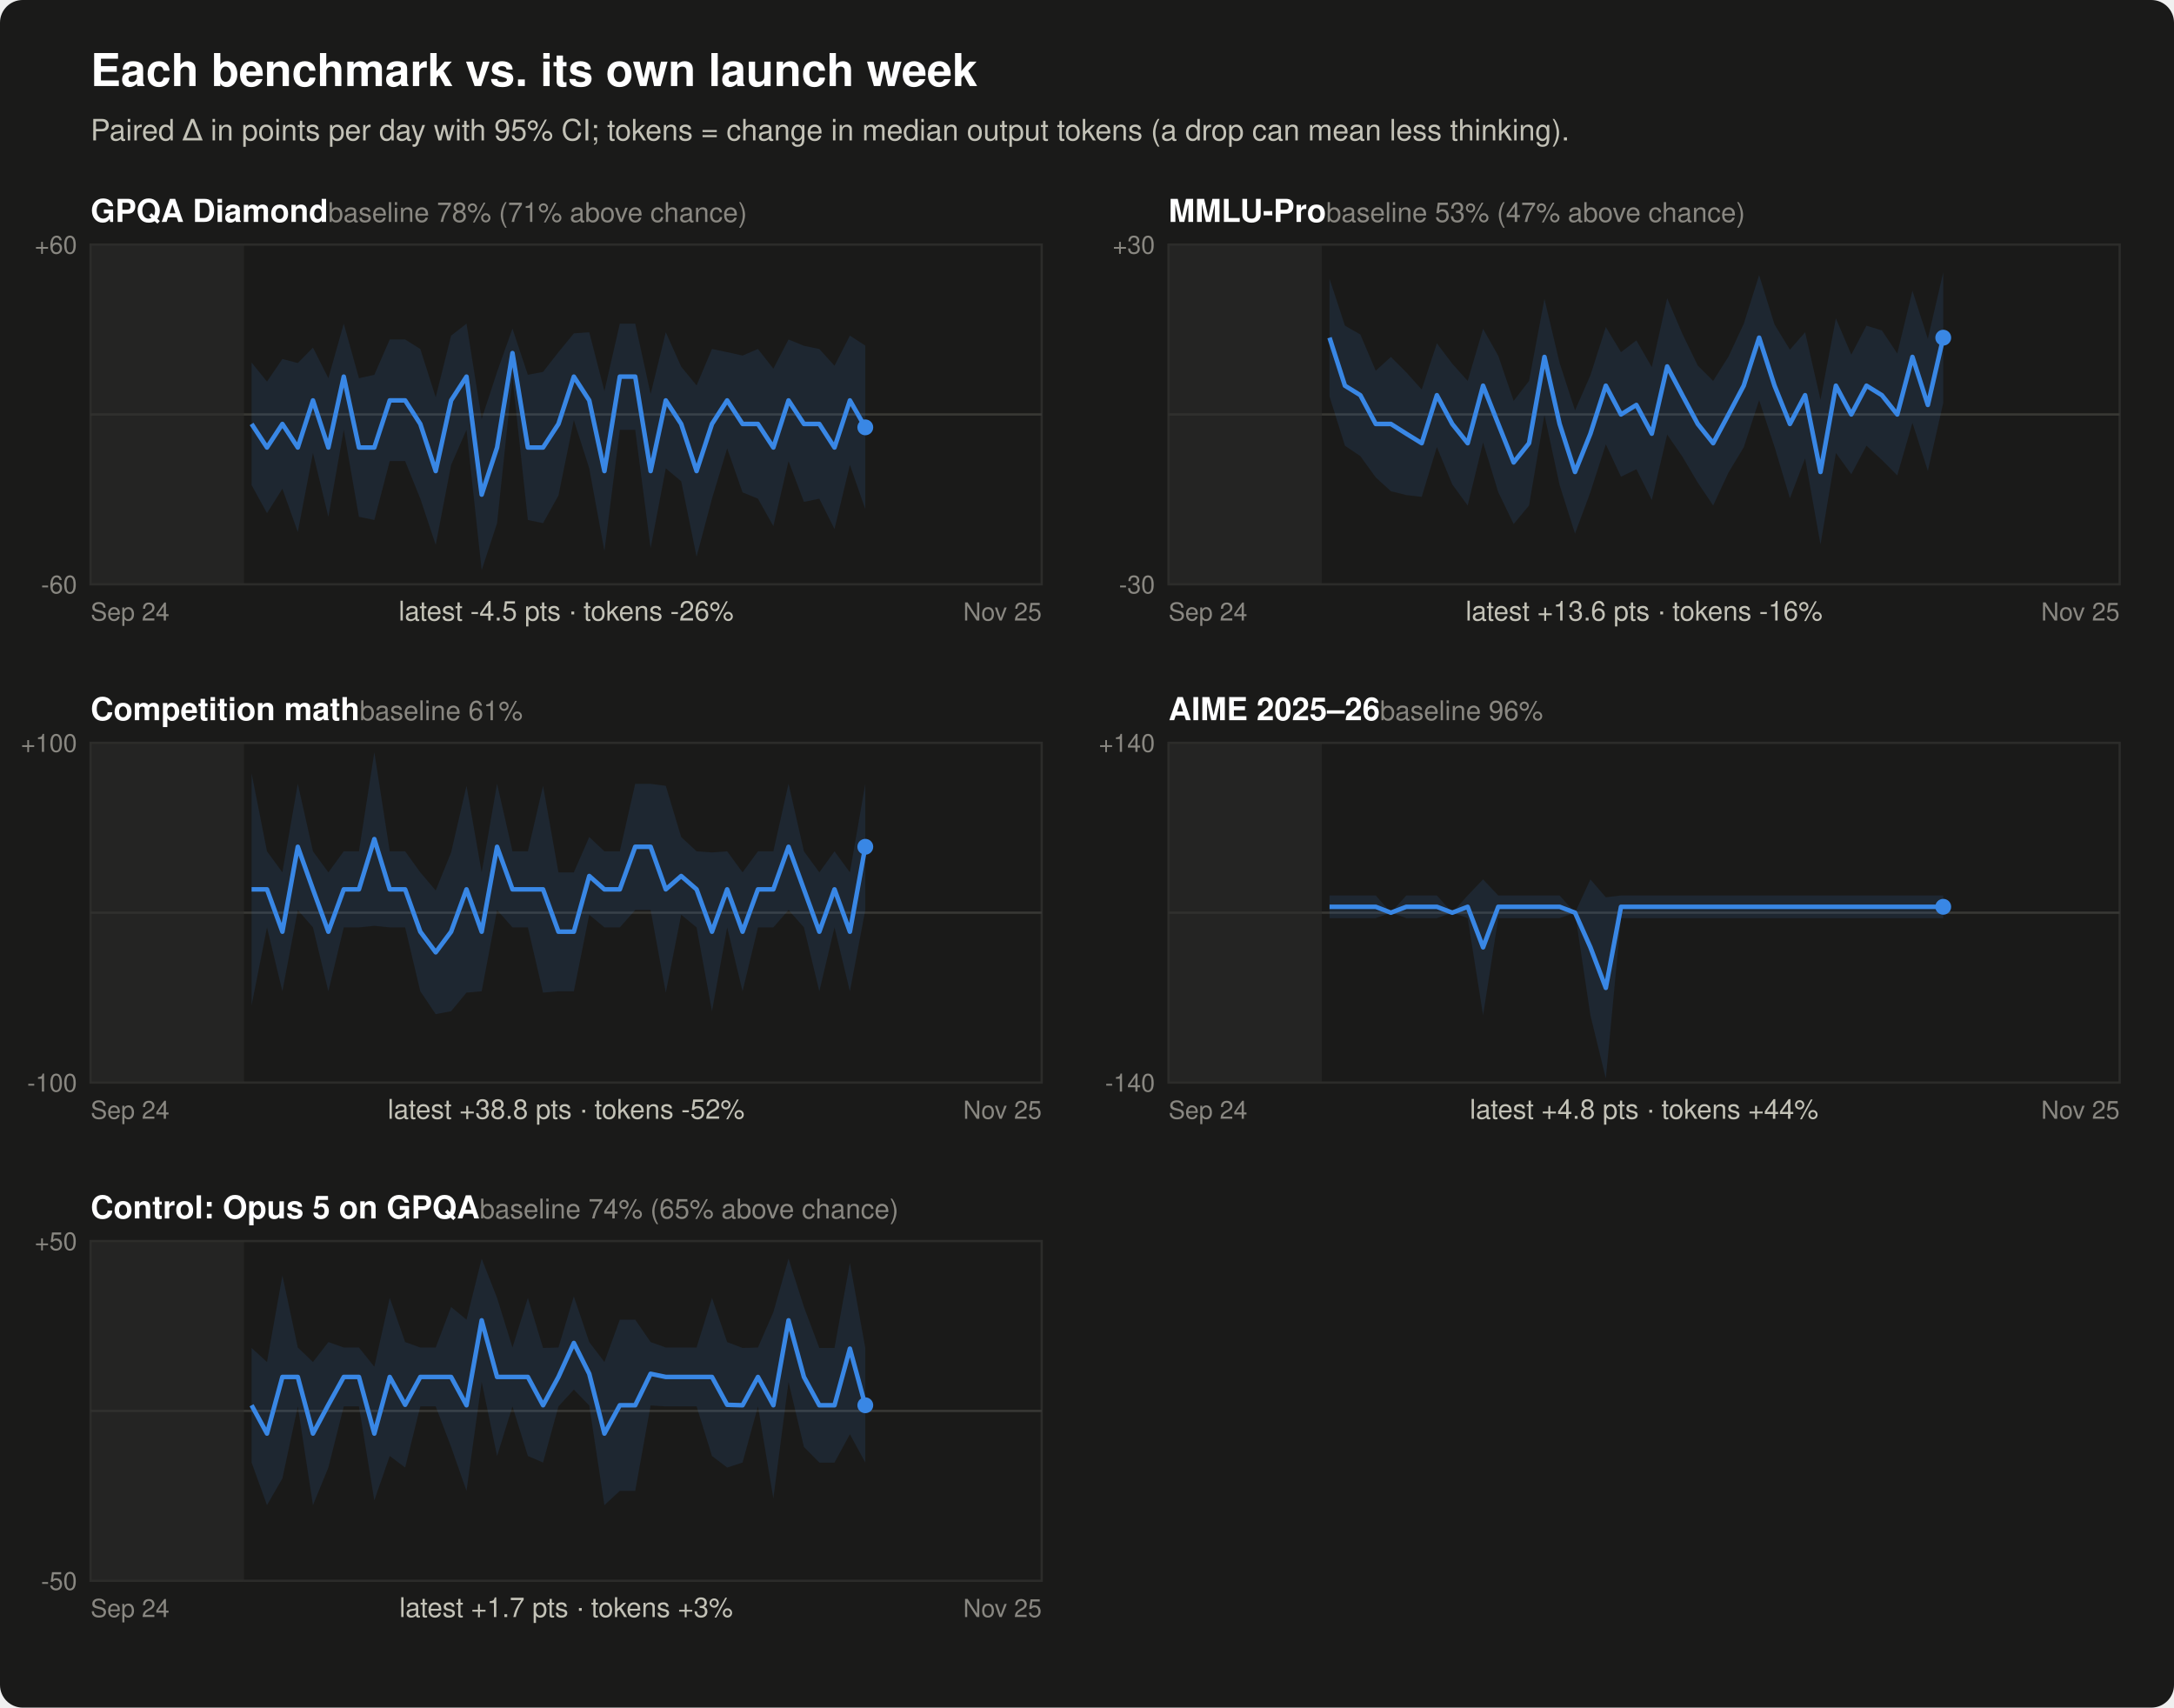
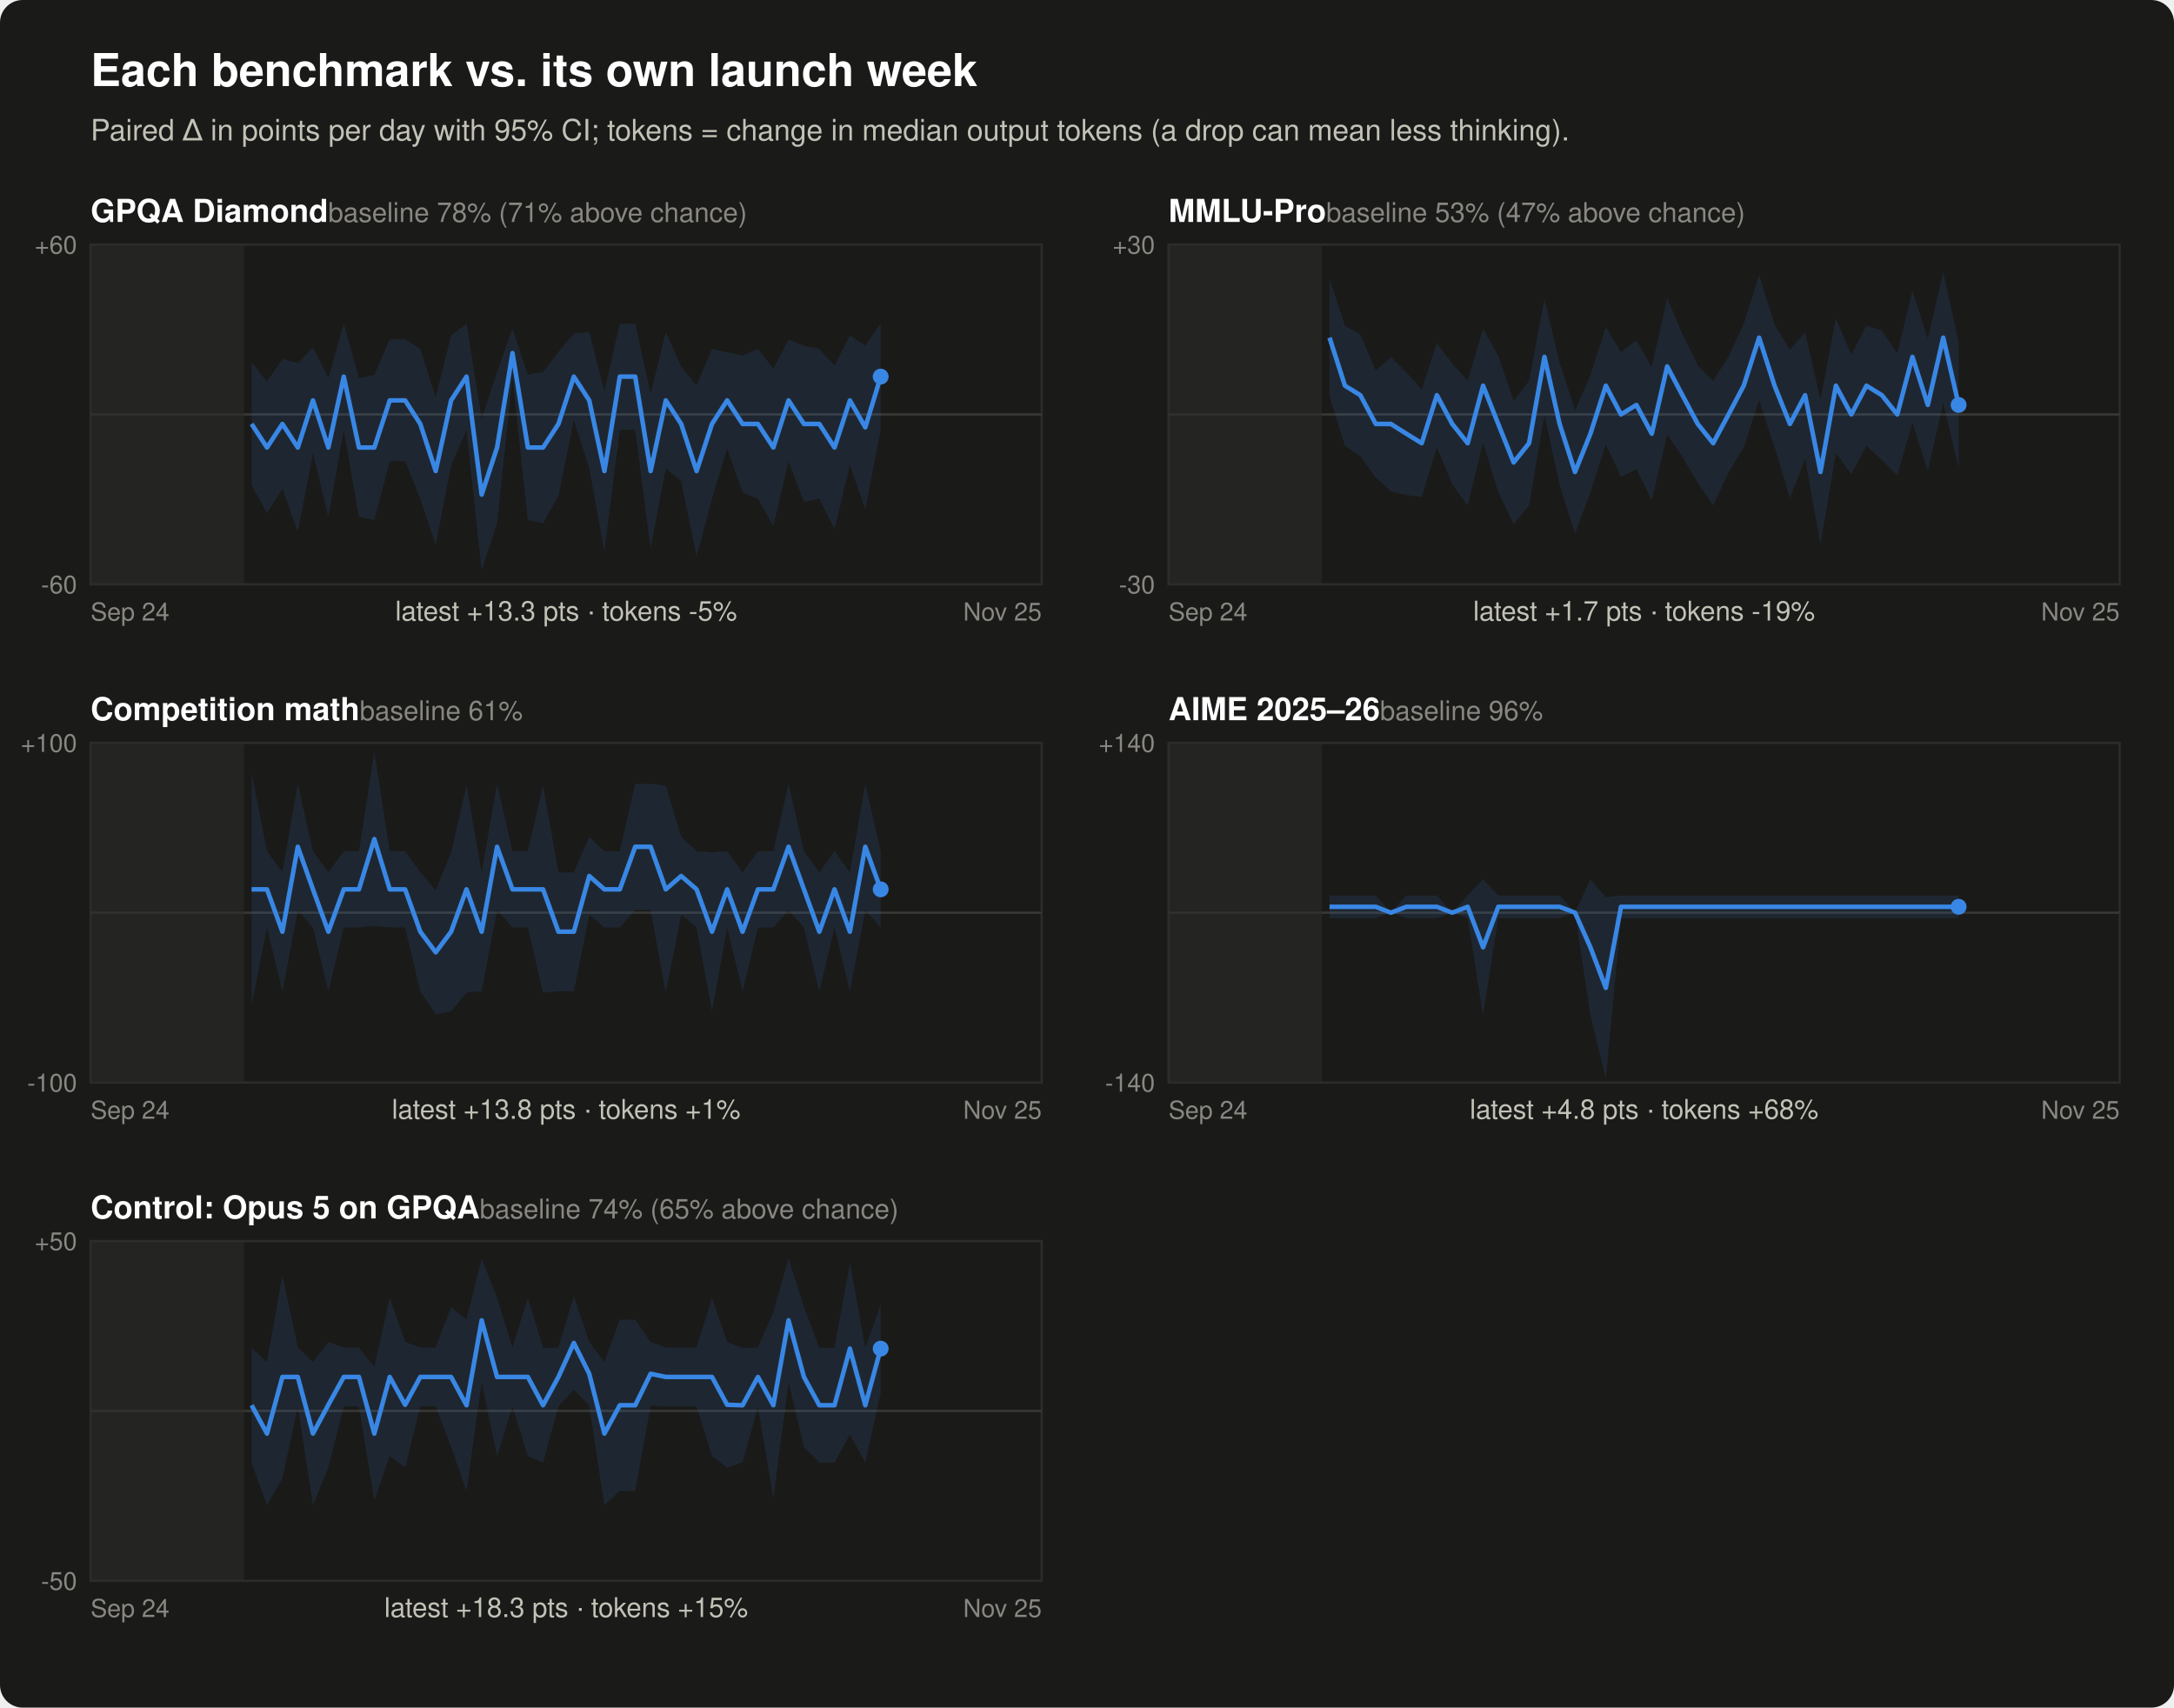
<svg xmlns="http://www.w3.org/2000/svg" width="960" height="754" viewBox="0 0 960 754" font-family="-apple-system, Segoe UI, Helvetica, Arial, sans-serif" role="img" aria-labelledby="ft fd">
  <rect width="960" height="754" rx="10" fill="#1a1a19" />
  <text x="40" y="38" fill="#ffffff" font-size="20" font-weight="600">Each benchmark vs. its own launch week</text>
  <text x="40" y="62" fill="#c3c2b7" font-size="13">Paired Δ in points per day with 95% CI; tokens = change in median output tokens (a drop can mean less thinking).</text>
  <text x="40" y="98" fill="#ffffff" font-size="14" font-weight="600">GPQA Diamond<tspan fill="#898781" font-weight="400" font-size="12">  baseline 78% (71% above chance)</tspan>
  </text>
  <rect x="40" y="108" width="420" height="150" fill="none" stroke="#2c2c2a" />
  <line x1="40" y1="183.0" x2="460" y2="183.0" stroke="#383835" />
  <text x="34" y="262.0" text-anchor="end" fill="#898781" font-size="11">-60</text>
  <text x="34" y="112.0" text-anchor="end" fill="#898781" font-size="11">+60</text>
  <rect x="40.0" y="108" width="67.7" height="150" fill="#2c2c2a" opacity="0.6" />
  <text x="40" y="274" fill="#898781" font-size="11">Sep 24</text>
  <text x="460" y="274" text-anchor="end" fill="#898781" font-size="11">Nov 25</text>
-   <path d="M111.1,160.1 L117.9,168.5 L124.7,158.5 L131.5,160.3 L138.2,153.5 L145.0,167.0 L151.8,142.9 L158.5,167.0 L165.3,165.5 L172.1,149.9 L178.9,149.9 L185.6,154.1 L192.4,175.4 L199.2,148.2 L206.0,142.9 L212.7,185.0 L219.5,164.2 L226.3,145.1 L233.1,165.5 L239.8,164.2 L246.6,155.5 L253.4,147.2 L260.2,146.7 L266.9,172.7 L273.7,142.9 L280.5,142.9 L287.3,174.0 L294.0,146.7 L300.8,161.9 L307.6,170.2 L314.4,154.1 L321.1,155.5 L327.9,157.0 L334.7,154.1 L341.5,162.8 L348.2,149.9 L355.0,152.7 L361.8,154.1 L368.5,161.5 L375.3,148.2 L382.1,152.6 L382.1,224.8 L375.3,205.3 L368.5,233.6 L361.8,220.2 L355.0,221.6 L348.2,203.6 L341.5,232.3 L334.7,220.2 L327.9,217.4 L321.1,198.0 L314.4,220.2 L307.6,245.8 L300.8,212.5 L294.0,206.8 L287.3,242.0 L280.5,189.8 L273.7,189.8 L266.9,243.3 L260.2,206.8 L253.4,185.5 L246.6,218.8 L239.8,231.0 L233.1,229.6 L226.3,166.7 L219.5,231.0 L212.7,251.8 L206.0,189.8 L199.2,205.3 L192.4,240.6 L185.6,220.2 L178.9,203.6 L172.1,203.6 L165.3,229.6 L158.5,228.2 L151.8,189.8 L145.0,228.2 L138.2,200.0 L131.5,234.9 L124.7,215.8 L117.9,226.6 L111.1,214.2 Z" fill="#3987e5" opacity="0.12" />
-   <path d="M111.1,187.2 L117.9,197.6 L124.7,187.2 L131.5,197.6 L138.2,176.8 L145.0,197.6 L151.8,166.3 L158.5,197.6 L165.3,197.6 L172.1,176.8 L178.9,176.8 L185.6,187.2 L192.4,208.0 L199.2,176.8 L206.0,166.3 L212.7,218.4 L219.5,197.6 L226.3,155.9 L233.1,197.6 L239.8,197.6 L246.6,187.2 L253.4,166.3 L260.2,176.8 L266.9,208.0 L273.7,166.3 L280.5,166.3 L287.3,208.0 L294.0,176.8 L300.8,187.2 L307.6,208.0 L314.4,187.2 L321.1,176.8 L327.9,187.2 L334.7,187.2 L341.5,197.6 L348.2,176.8 L355.0,187.2 L361.8,187.2 L368.5,197.6 L375.3,176.8 L382.1,188.7" fill="none" stroke="#3987e5" stroke-width="2" stroke-linejoin="round" />
-   <circle cx="382.1" cy="188.7" r="3.5" fill="#3987e5" />
-   <text x="250.0" y="274" text-anchor="middle" fill="#c3c2b7" font-size="12">latest -4.5 pts · tokens -26%</text>
+   <path d="M111.1,160.1 L117.9,168.5 L124.7,158.5 L131.5,160.3 L138.2,153.5 L145.0,167.0 L151.8,142.9 L158.5,167.0 L165.3,165.5 L172.1,149.9 L178.9,149.9 L185.6,154.1 L192.4,175.4 L199.2,148.2 L206.0,142.9 L212.7,185.0 L219.5,164.2 L226.3,145.1 L233.1,165.5 L239.8,164.2 L246.6,155.5 L253.4,147.2 L260.2,146.7 L266.9,172.7 L273.7,142.9 L280.5,142.9 L287.3,174.0 L294.0,146.7 L300.8,161.9 L307.6,170.2 L314.4,154.1 L321.1,155.5 L327.9,157.0 L334.7,154.1 L341.5,162.8 L348.2,149.9 L355.0,152.7 L361.8,154.1 L368.5,161.5 L375.3,148.2 L382.1,152.6 L388.9,142.9 L388.9,189.8 L382.1,224.8 L375.3,205.3 L368.5,233.6 L361.8,220.2 L355.0,221.6 L348.2,203.6 L341.5,232.3 L334.7,220.2 L327.9,217.4 L321.1,198.0 L314.4,220.2 L307.6,245.8 L300.8,212.5 L294.0,206.8 L287.3,242.0 L280.5,189.8 L273.7,189.8 L266.9,243.3 L260.2,206.8 L253.4,185.5 L246.6,218.8 L239.8,231.0 L233.1,229.6 L226.3,166.7 L219.5,231.0 L212.7,251.8 L206.0,189.8 L199.2,205.3 L192.4,240.6 L185.6,220.2 L178.9,203.6 L172.1,203.6 L165.3,229.6 L158.5,228.2 L151.8,189.8 L145.0,228.2 L138.2,200.0 L131.5,234.9 L124.7,215.8 L117.9,226.6 L111.1,214.2 Z" fill="#3987e5" opacity="0.12" />
+   <path d="M111.1,187.2 L117.9,197.6 L124.7,187.2 L131.5,197.6 L138.2,176.8 L145.0,197.6 L151.8,166.3 L158.5,197.6 L165.3,197.6 L172.1,176.8 L178.9,176.8 L185.6,187.2 L192.4,208.0 L199.2,176.8 L206.0,166.3 L212.7,218.4 L219.5,197.6 L226.3,155.9 L233.1,197.6 L239.8,197.6 L246.6,187.2 L253.4,166.3 L260.2,176.8 L266.9,208.0 L273.7,166.3 L280.5,166.3 L287.3,208.0 L294.0,176.8 L300.8,187.2 L307.6,208.0 L314.4,187.2 L321.1,176.8 L327.9,187.2 L334.7,187.2 L341.5,197.6 L348.2,176.8 L355.0,187.2 L361.8,187.2 L368.5,197.6 L375.3,176.8 L382.1,188.7 L388.9,166.3" fill="none" stroke="#3987e5" stroke-width="2" stroke-linejoin="round" />
+   <circle cx="388.9" cy="166.3" r="3.5" fill="#3987e5" />
+   <text x="250.0" y="274" text-anchor="middle" fill="#c3c2b7" font-size="12">latest +13.3 pts · tokens -5%</text>
  <text x="516" y="98" fill="#ffffff" font-size="14" font-weight="600">MMLU-Pro<tspan fill="#898781" font-weight="400" font-size="12">  baseline 53% (47% above chance)</tspan>
  </text>
  <rect x="516" y="108" width="420" height="150" fill="none" stroke="#2c2c2a" />
  <line x1="516" y1="183.0" x2="936" y2="183.0" stroke="#383835" />
  <text x="510" y="262.0" text-anchor="end" fill="#898781" font-size="11">-30</text>
  <text x="510" y="112.0" text-anchor="end" fill="#898781" font-size="11">+30</text>
  <rect x="516.0" y="108" width="67.7" height="150" fill="#2c2c2a" opacity="0.6" />
  <text x="516" y="274" fill="#898781" font-size="11">Sep 24</text>
  <text x="936" y="274" text-anchor="end" fill="#898781" font-size="11">Nov 25</text>
-   <path d="M587.1,123.1 L593.9,143.8 L600.7,147.7 L607.5,163.7 L614.2,157.6 L621.0,164.4 L627.8,172.0 L634.5,151.6 L641.3,160.6 L648.1,168.2 L654.9,145.2 L661.6,157.1 L668.4,177.0 L675.2,168.2 L682.0,132.0 L688.7,160.3 L695.5,181.2 L702.3,165.7 L709.1,144.4 L715.8,155.5 L722.6,150.3 L729.4,162.1 L736.2,131.7 L742.9,147.4 L749.7,161.4 L756.5,168.2 L763.3,157.4 L770.0,143.0 L776.8,121.5 L783.6,143.3 L790.4,154.4 L797.1,146.7 L803.9,176.5 L810.7,140.6 L817.5,156.6 L824.2,143.8 L831.0,145.9 L837.8,156.1 L844.5,128.4 L851.3,149.6 L858.1,120.3 L858.1,177.9 L851.3,207.9 L844.5,186.7 L837.8,209.9 L831.0,203.1 L824.2,196.8 L817.5,209.4 L810.7,200.0 L803.9,240.4 L797.1,202.4 L790.4,220.0 L783.6,197.3 L776.8,176.7 L770.0,197.5 L763.3,208.6 L756.5,223.2 L749.7,213.1 L742.9,201.6 L736.2,191.9 L729.4,220.8 L722.6,207.2 L715.8,210.5 L709.1,196.2 L702.3,217.3 L695.5,235.6 L688.7,214.2 L682.0,183.2 L675.2,223.2 L668.4,231.4 L661.6,217.3 L654.9,195.4 L648.1,223.2 L641.3,213.9 L634.5,197.4 L627.8,219.4 L621.0,218.6 L614.2,216.9 L607.5,210.8 L600.7,201.4 L593.9,196.8 L587.1,175.1 Z" fill="#3987e5" opacity="0.12" />
-   <path d="M587.1,149.1 L593.9,170.3 L600.7,174.5 L607.5,187.2 L614.2,187.2 L621.0,191.5 L627.8,195.7 L634.5,174.5 L641.3,187.2 L648.1,195.7 L654.9,170.3 L661.6,187.2 L668.4,204.2 L675.2,195.7 L682.0,157.6 L688.7,187.2 L695.5,208.4 L702.3,191.5 L709.1,170.3 L715.8,183.0 L722.6,178.8 L729.4,191.5 L736.2,161.8 L742.9,174.5 L749.7,187.2 L756.5,195.7 L763.3,183.0 L770.0,170.3 L776.8,149.1 L783.6,170.3 L790.4,187.2 L797.1,174.5 L803.9,208.4 L810.7,170.3 L817.5,183.0 L824.2,170.3 L831.0,174.5 L837.8,183.0 L844.5,157.6 L851.3,178.8 L858.1,149.1" fill="none" stroke="#3987e5" stroke-width="2" stroke-linejoin="round" />
-   <circle cx="858.1" cy="149.1" r="3.5" fill="#3987e5" />
-   <text x="726.0" y="274" text-anchor="middle" fill="#c3c2b7" font-size="12">latest +13.6 pts · tokens -16%</text>
+   <path d="M587.1,123.1 L593.9,143.8 L600.7,147.7 L607.5,163.7 L614.2,157.6 L621.0,164.4 L627.8,172.0 L634.5,151.6 L641.3,160.6 L648.1,168.2 L654.9,145.2 L661.6,157.1 L668.4,177.0 L675.2,168.2 L682.0,132.0 L688.7,160.3 L695.5,181.2 L702.3,165.7 L709.1,144.4 L715.8,155.5 L722.6,150.3 L729.4,162.1 L736.2,131.7 L742.9,147.4 L749.7,161.4 L756.5,168.2 L763.3,157.4 L770.0,143.0 L776.8,121.5 L783.6,143.3 L790.4,154.4 L797.1,146.7 L803.9,176.5 L810.7,140.6 L817.5,156.6 L824.2,143.8 L831.0,145.9 L837.8,156.1 L844.5,128.4 L851.3,149.6 L858.1,120.3 L864.9,151.1 L864.9,206.4 L858.1,177.9 L851.3,207.9 L844.5,186.7 L837.8,209.9 L831.0,203.1 L824.2,196.8 L817.5,209.4 L810.7,200.0 L803.9,240.4 L797.1,202.4 L790.4,220.0 L783.6,197.3 L776.8,176.7 L770.0,197.5 L763.3,208.6 L756.5,223.2 L749.7,213.1 L742.9,201.6 L736.2,191.9 L729.4,220.8 L722.6,207.2 L715.8,210.5 L709.1,196.2 L702.3,217.3 L695.5,235.6 L688.7,214.2 L682.0,183.2 L675.2,223.2 L668.4,231.4 L661.6,217.3 L654.9,195.4 L648.1,223.2 L641.3,213.9 L634.5,197.4 L627.8,219.4 L621.0,218.6 L614.2,216.9 L607.5,210.8 L600.7,201.4 L593.9,196.8 L587.1,175.1 Z" fill="#3987e5" opacity="0.12" />
+   <path d="M587.1,149.1 L593.9,170.3 L600.7,174.5 L607.5,187.2 L614.2,187.2 L621.0,191.5 L627.8,195.7 L634.5,174.5 L641.3,187.2 L648.1,195.7 L654.9,170.3 L661.6,187.2 L668.4,204.2 L675.2,195.7 L682.0,157.6 L688.7,187.2 L695.5,208.4 L702.3,191.5 L709.1,170.3 L715.8,183.0 L722.6,178.8 L729.4,191.5 L736.2,161.8 L742.9,174.5 L749.7,187.2 L756.5,195.7 L763.3,183.0 L770.0,170.3 L776.8,149.1 L783.6,170.3 L790.4,187.2 L797.1,174.5 L803.9,208.4 L810.7,170.3 L817.5,183.0 L824.2,170.3 L831.0,174.5 L837.8,183.0 L844.5,157.6 L851.3,178.8 L858.1,149.1 L864.9,178.8" fill="none" stroke="#3987e5" stroke-width="2" stroke-linejoin="round" />
+   <circle cx="864.9" cy="178.8" r="3.5" fill="#3987e5" />
+   <text x="726.0" y="274" text-anchor="middle" fill="#c3c2b7" font-size="12">latest +1.7 pts · tokens -19%</text>
  <text x="40" y="318" fill="#ffffff" font-size="14" font-weight="600">Competition math<tspan fill="#898781" font-weight="400" font-size="12">  baseline 61%</tspan>
  </text>
  <rect x="40" y="328" width="420" height="150" fill="none" stroke="#2c2c2a" />
  <line x1="40" y1="403.0" x2="460" y2="403.0" stroke="#383835" />
  <text x="34" y="482.0" text-anchor="end" fill="#898781" font-size="11">-100</text>
  <text x="34" y="332.0" text-anchor="end" fill="#898781" font-size="11">+100</text>
  <rect x="40.0" y="328" width="67.7" height="150" fill="#2c2c2a" opacity="0.6" />
  <text x="40" y="494" fill="#898781" font-size="11">Sep 24</text>
  <text x="460" y="494" text-anchor="end" fill="#898781" font-size="11">Nov 25</text>
-   <path d="M111.1,341.5 L117.9,375.9 L124.7,385.2 L131.5,346.1 L138.2,375.9 L145.0,385.2 L151.8,375.9 L158.5,375.9 L165.3,332.2 L172.1,375.9 L178.9,375.9 L185.6,385.2 L192.4,393.2 L199.2,376.4 L206.0,347.0 L212.7,385.2 L219.5,346.1 L226.3,375.9 L233.1,375.9 L239.8,347.0 L246.6,385.2 L253.4,385.2 L260.2,369.6 L266.9,375.9 L273.7,375.9 L280.5,346.1 L287.3,346.1 L294.0,347.0 L300.8,369.6 L307.6,375.9 L314.4,376.4 L321.1,375.9 L327.9,385.2 L334.7,375.9 L341.5,375.9 L348.2,346.1 L355.0,375.9 L361.8,385.2 L368.5,375.9 L375.3,385.2 L382.1,346.1 L382.1,401.8 L375.3,437.7 L368.5,409.5 L361.8,437.7 L355.0,409.5 L348.2,401.8 L341.5,409.5 L334.7,409.5 L327.9,437.7 L321.1,409.5 L314.4,446.5 L307.6,409.5 L300.8,403.9 L294.0,438.3 L287.3,401.8 L280.5,401.8 L273.7,409.5 L266.9,409.5 L260.2,403.9 L253.4,437.7 L246.6,437.7 L239.8,438.3 L233.1,409.5 L226.3,409.5 L219.5,401.8 L212.7,437.7 L206.0,438.3 L199.2,446.5 L192.4,447.8 L185.6,437.7 L178.9,409.5 L172.1,409.5 L165.3,408.8 L158.5,409.5 L151.8,409.5 L145.0,437.7 L138.2,409.5 L131.5,401.8 L124.7,437.7 L117.9,409.5 L111.1,443.9 Z" fill="#3987e5" opacity="0.12" />
-   <path d="M111.1,392.7 L117.9,392.7 L124.7,411.4 L131.5,373.9 L138.2,392.7 L145.0,411.4 L151.8,392.7 L158.5,392.7 L165.3,370.5 L172.1,392.7 L178.9,392.7 L185.6,411.4 L192.4,420.5 L199.2,411.4 L206.0,392.7 L212.7,411.4 L219.5,373.9 L226.3,392.7 L233.1,392.7 L239.8,392.7 L246.6,411.4 L253.4,411.4 L260.2,386.8 L266.9,392.7 L273.7,392.7 L280.5,373.9 L287.3,373.9 L294.0,392.7 L300.8,386.8 L307.6,392.7 L314.4,411.4 L321.1,392.7 L327.9,411.4 L334.7,392.7 L341.5,392.7 L348.2,373.9 L355.0,392.7 L361.8,411.4 L368.5,392.7 L375.3,411.4 L382.1,373.9" fill="none" stroke="#3987e5" stroke-width="2" stroke-linejoin="round" />
-   <circle cx="382.1" cy="373.9" r="3.5" fill="#3987e5" />
-   <text x="250.0" y="494" text-anchor="middle" fill="#c3c2b7" font-size="12">latest +38.8 pts · tokens -52%</text>
+   <path d="M111.1,341.5 L117.9,375.9 L124.7,385.2 L131.5,346.1 L138.2,375.9 L145.0,385.2 L151.8,375.9 L158.5,375.9 L165.3,332.2 L172.1,375.9 L178.9,375.9 L185.6,385.2 L192.4,393.2 L199.2,376.4 L206.0,347.0 L212.7,385.2 L219.5,346.1 L226.3,375.9 L233.1,375.9 L239.8,347.0 L246.6,385.2 L253.4,385.2 L260.2,369.6 L266.9,375.9 L273.7,375.9 L280.5,346.1 L287.3,346.1 L294.0,347.0 L300.8,369.6 L307.6,375.9 L314.4,376.4 L321.1,375.9 L327.9,385.2 L334.7,375.9 L341.5,375.9 L348.2,346.1 L355.0,375.9 L361.8,385.2 L368.5,375.9 L375.3,385.2 L382.1,346.1 L388.9,375.9 L388.9,409.5 L382.1,401.8 L375.3,437.7 L368.5,409.5 L361.8,437.7 L355.0,409.5 L348.2,401.8 L341.5,409.5 L334.7,409.5 L327.9,437.7 L321.1,409.5 L314.4,446.5 L307.6,409.5 L300.8,403.9 L294.0,438.3 L287.3,401.8 L280.5,401.8 L273.7,409.5 L266.9,409.5 L260.2,403.9 L253.4,437.7 L246.6,437.7 L239.8,438.3 L233.1,409.5 L226.3,409.5 L219.5,401.8 L212.7,437.7 L206.0,438.3 L199.2,446.5 L192.4,447.8 L185.6,437.7 L178.9,409.5 L172.1,409.5 L165.3,408.8 L158.5,409.5 L151.8,409.5 L145.0,437.7 L138.2,409.5 L131.5,401.8 L124.7,437.7 L117.9,409.5 L111.1,443.9 Z" fill="#3987e5" opacity="0.12" />
+   <path d="M111.1,392.7 L117.9,392.7 L124.7,411.4 L131.5,373.9 L138.2,392.7 L145.0,411.4 L151.8,392.7 L158.5,392.7 L165.3,370.5 L172.1,392.7 L178.9,392.7 L185.6,411.4 L192.4,420.5 L199.2,411.4 L206.0,392.7 L212.7,411.4 L219.5,373.9 L226.3,392.7 L233.1,392.7 L239.8,392.7 L246.6,411.4 L253.4,411.4 L260.2,386.8 L266.9,392.7 L273.7,392.7 L280.5,373.9 L287.3,373.9 L294.0,392.7 L300.8,386.8 L307.6,392.7 L314.4,411.4 L321.1,392.7 L327.9,411.4 L334.7,392.7 L341.5,392.7 L348.2,373.9 L355.0,392.7 L361.8,411.4 L368.5,392.7 L375.3,411.4 L382.1,373.9 L388.9,392.7" fill="none" stroke="#3987e5" stroke-width="2" stroke-linejoin="round" />
+   <circle cx="388.9" cy="392.7" r="3.5" fill="#3987e5" />
+   <text x="250.0" y="494" text-anchor="middle" fill="#c3c2b7" font-size="12">latest +13.8 pts · tokens +1%</text>
  <text x="516" y="318" fill="#ffffff" font-size="14" font-weight="600">AIME 2025–26<tspan fill="#898781" font-weight="400" font-size="12">  baseline 96%</tspan>
  </text>
  <rect x="516" y="328" width="420" height="150" fill="none" stroke="#2c2c2a" />
  <line x1="516" y1="403.0" x2="936" y2="403.0" stroke="#383835" />
  <text x="510" y="482.0" text-anchor="end" fill="#898781" font-size="11">-140</text>
  <text x="510" y="332.0" text-anchor="end" fill="#898781" font-size="11">+140</text>
  <rect x="516.0" y="328" width="67.7" height="150" fill="#2c2c2a" opacity="0.6" />
  <text x="516" y="494" fill="#898781" font-size="11">Sep 24</text>
  <text x="936" y="494" text-anchor="end" fill="#898781" font-size="11">Nov 25</text>
-   <path d="M587.1,395.4 L593.9,395.4 L600.7,395.4 L607.5,395.4 L614.2,403.0 L621.0,395.4 L627.8,395.4 L634.5,395.4 L641.3,403.0 L648.1,395.4 L654.9,388.3 L661.6,395.4 L668.4,395.4 L675.2,395.4 L682.0,395.4 L688.7,395.4 L695.5,403.0 L702.3,388.3 L709.1,396.2 L715.8,395.4 L722.6,395.4 L729.4,395.4 L736.2,395.4 L742.9,395.4 L749.7,395.4 L756.5,395.4 L763.3,395.4 L770.0,395.4 L776.8,395.4 L783.6,395.4 L790.4,395.4 L797.1,395.4 L803.9,395.4 L810.7,395.4 L817.5,395.4 L824.2,395.4 L831.0,395.4 L837.8,395.4 L844.5,395.4 L851.3,395.4 L858.1,395.4 L858.1,405.4 L851.3,405.4 L844.5,405.4 L837.8,405.4 L831.0,405.4 L824.2,405.4 L817.5,405.4 L810.7,405.4 L803.9,405.4 L797.1,405.4 L790.4,405.4 L783.6,405.4 L776.8,405.4 L770.0,405.4 L763.3,405.4 L756.5,405.4 L749.7,405.4 L742.9,405.4 L736.2,405.4 L729.4,405.4 L722.6,405.4 L715.8,405.4 L709.1,476.2 L702.3,448.3 L695.5,403.0 L688.7,405.4 L682.0,405.4 L675.2,405.4 L668.4,405.4 L661.6,405.4 L654.9,448.3 L648.1,405.4 L641.3,403.0 L634.5,405.4 L627.8,405.4 L621.0,405.4 L614.2,403.0 L607.5,405.4 L600.7,405.4 L593.9,405.4 L587.1,405.4 Z" fill="#3987e5" opacity="0.12" />
-   <path d="M587.1,400.4 L593.9,400.4 L600.7,400.4 L607.5,400.4 L614.2,403.0 L621.0,400.4 L627.8,400.4 L634.5,400.4 L641.3,403.0 L648.1,400.4 L654.9,418.3 L661.6,400.4 L668.4,400.4 L675.2,400.4 L682.0,400.4 L688.7,400.4 L695.5,403.0 L702.3,418.3 L709.1,436.2 L715.8,400.4 L722.6,400.4 L729.4,400.4 L736.2,400.4 L742.9,400.4 L749.7,400.4 L756.5,400.4 L763.3,400.4 L770.0,400.4 L776.8,400.4 L783.6,400.4 L790.4,400.4 L797.1,400.4 L803.9,400.4 L810.7,400.4 L817.5,400.4 L824.2,400.4 L831.0,400.4 L837.8,400.4 L844.5,400.4 L851.3,400.4 L858.1,400.4" fill="none" stroke="#3987e5" stroke-width="2" stroke-linejoin="round" />
-   <circle cx="858.1" cy="400.4" r="3.5" fill="#3987e5" />
-   <text x="726.0" y="494" text-anchor="middle" fill="#c3c2b7" font-size="12">latest +4.8 pts · tokens +44%</text>
+   <path d="M587.1,395.4 L593.9,395.4 L600.7,395.4 L607.5,395.4 L614.2,403.0 L621.0,395.4 L627.8,395.4 L634.5,395.4 L641.3,403.0 L648.1,395.4 L654.9,388.3 L661.6,395.4 L668.4,395.4 L675.2,395.4 L682.0,395.4 L688.7,395.4 L695.5,403.0 L702.3,388.3 L709.1,396.2 L715.8,395.4 L722.6,395.4 L729.4,395.4 L736.2,395.4 L742.9,395.4 L749.7,395.4 L756.5,395.4 L763.3,395.4 L770.0,395.4 L776.8,395.4 L783.6,395.4 L790.4,395.4 L797.1,395.4 L803.9,395.4 L810.7,395.4 L817.5,395.4 L824.2,395.4 L831.0,395.4 L837.8,395.4 L844.5,395.4 L851.3,395.4 L858.1,395.4 L864.9,395.4 L864.9,405.4 L858.1,405.4 L851.3,405.4 L844.5,405.4 L837.8,405.4 L831.0,405.4 L824.2,405.4 L817.5,405.4 L810.7,405.4 L803.9,405.4 L797.1,405.4 L790.4,405.4 L783.6,405.4 L776.8,405.4 L770.0,405.4 L763.3,405.4 L756.5,405.4 L749.7,405.4 L742.9,405.4 L736.2,405.4 L729.4,405.4 L722.6,405.4 L715.8,405.4 L709.1,476.2 L702.3,448.3 L695.5,403.0 L688.7,405.4 L682.0,405.4 L675.2,405.4 L668.4,405.4 L661.6,405.4 L654.9,448.3 L648.1,405.4 L641.3,403.0 L634.5,405.4 L627.8,405.4 L621.0,405.4 L614.2,403.0 L607.5,405.4 L600.7,405.4 L593.9,405.4 L587.1,405.4 Z" fill="#3987e5" opacity="0.12" />
+   <path d="M587.1,400.4 L593.9,400.4 L600.7,400.4 L607.5,400.4 L614.2,403.0 L621.0,400.4 L627.8,400.4 L634.5,400.4 L641.3,403.0 L648.1,400.4 L654.9,418.3 L661.6,400.4 L668.4,400.4 L675.2,400.4 L682.0,400.4 L688.7,400.4 L695.5,403.0 L702.3,418.3 L709.1,436.2 L715.8,400.4 L722.6,400.4 L729.4,400.4 L736.2,400.4 L742.9,400.4 L749.7,400.4 L756.5,400.4 L763.3,400.4 L770.0,400.4 L776.8,400.4 L783.6,400.4 L790.4,400.4 L797.1,400.4 L803.9,400.4 L810.7,400.4 L817.5,400.4 L824.2,400.4 L831.0,400.4 L837.8,400.4 L844.5,400.4 L851.3,400.4 L858.1,400.4 L864.9,400.4" fill="none" stroke="#3987e5" stroke-width="2" stroke-linejoin="round" />
+   <circle cx="864.9" cy="400.4" r="3.5" fill="#3987e5" />
+   <text x="726.0" y="494" text-anchor="middle" fill="#c3c2b7" font-size="12">latest +4.8 pts · tokens +68%</text>
  <text x="40" y="538" fill="#ffffff" font-size="14" font-weight="600">Control: Opus 5 on GPQA<tspan fill="#898781" font-weight="400" font-size="12">  baseline 74% (65% above chance)</tspan>
  </text>
  <rect x="40" y="548" width="420" height="150" fill="none" stroke="#2c2c2a" />
  <line x1="40" y1="623.0" x2="460" y2="623.0" stroke="#383835" />
  <text x="34" y="702.0" text-anchor="end" fill="#898781" font-size="11">-50</text>
  <text x="34" y="552.0" text-anchor="end" fill="#898781" font-size="11">+50</text>
  <rect x="40.0" y="548" width="67.7" height="150" fill="#2c2c2a" opacity="0.6" />
  <text x="40" y="714" fill="#898781" font-size="11">Sep 24</text>
  <text x="460" y="714" text-anchor="end" fill="#898781" font-size="11">Nov 25</text>
-   <path d="M111.1,595.2 L117.9,601.4 L124.7,563.2 L131.5,595.0 L138.2,601.4 L145.0,592.6 L151.8,595.0 L158.5,595.0 L165.3,603.5 L172.1,573.1 L178.9,592.6 L185.6,595.0 L192.4,595.0 L199.2,577.1 L206.0,582.7 L212.7,555.8 L219.5,573.1 L226.3,595.0 L233.1,573.1 L239.8,595.2 L246.6,595.0 L253.4,572.4 L260.2,592.6 L266.9,601.4 L273.7,582.7 L280.5,582.7 L287.3,592.6 L294.0,595.0 L300.8,595.0 L307.6,595.0 L314.4,573.1 L321.1,592.6 L327.9,595.2 L334.7,595.0 L341.5,579.4 L348.2,555.8 L355.0,577.1 L361.8,595.2 L368.5,595.2 L375.3,557.7 L382.1,595.2 L382.1,645.8 L375.3,633.3 L368.5,645.8 L361.8,645.8 L355.0,638.9 L348.2,610.2 L341.5,661.6 L334.7,621.0 L327.9,645.8 L321.1,648.0 L314.4,642.9 L307.6,621.0 L300.8,621.0 L294.0,621.0 L287.3,620.6 L280.5,658.3 L273.7,658.3 L266.9,664.6 L260.2,620.6 L253.4,613.6 L246.6,621.0 L239.8,645.8 L233.1,642.9 L226.3,621.0 L219.5,642.9 L212.7,610.2 L206.0,658.3 L199.2,638.9 L192.4,621.0 L185.6,621.0 L178.9,648.0 L172.1,642.9 L165.3,662.5 L158.5,621.0 L151.8,621.0 L145.0,648.0 L138.2,664.6 L131.5,621.0 L124.7,652.8 L117.9,664.6 L111.1,645.8 Z" fill="#3987e5" opacity="0.12" />
-   <path d="M111.1,620.5 L117.9,633.0 L124.7,608.0 L131.5,608.0 L138.2,633.0 L145.0,620.3 L151.8,608.0 L158.5,608.0 L165.3,633.0 L172.1,608.0 L178.9,620.3 L185.6,608.0 L192.4,608.0 L199.2,608.0 L206.0,620.5 L212.7,583.0 L219.5,608.0 L226.3,608.0 L233.1,608.0 L239.8,620.5 L246.6,608.0 L253.4,593.0 L260.2,606.6 L266.9,633.0 L273.7,620.5 L280.5,620.5 L287.3,606.6 L294.0,608.0 L300.8,608.0 L307.6,608.0 L314.4,608.0 L321.1,620.3 L327.9,620.5 L334.7,608.0 L341.5,620.5 L348.2,583.0 L355.0,608.0 L361.8,620.5 L368.5,620.5 L375.3,595.5 L382.1,620.5" fill="none" stroke="#3987e5" stroke-width="2" stroke-linejoin="round" />
-   <circle cx="382.1" cy="620.5" r="3.5" fill="#3987e5" />
-   <text x="250.0" y="714" text-anchor="middle" fill="#c3c2b7" font-size="12">latest +1.7 pts · tokens +3%</text>
+   <path d="M111.1,595.2 L117.9,601.4 L124.7,563.2 L131.5,595.0 L138.2,601.4 L145.0,592.6 L151.8,595.0 L158.5,595.0 L165.3,603.5 L172.1,573.1 L178.9,592.6 L185.6,595.0 L192.4,595.0 L199.2,577.1 L206.0,582.7 L212.7,555.8 L219.5,573.1 L226.3,595.0 L233.1,573.1 L239.8,595.2 L246.6,595.0 L253.4,572.4 L260.2,592.6 L266.9,601.4 L273.7,582.7 L280.5,582.7 L287.3,592.6 L294.0,595.0 L300.8,595.0 L307.6,595.0 L314.4,573.1 L321.1,592.6 L327.9,595.2 L334.7,595.0 L341.5,579.4 L348.2,555.8 L355.0,577.1 L361.8,595.2 L368.5,595.2 L375.3,557.7 L382.1,595.2 L388.9,576.1 L388.9,614.9 L382.1,645.8 L375.3,633.3 L368.5,645.8 L361.8,645.8 L355.0,638.9 L348.2,610.2 L341.5,661.6 L334.7,621.0 L327.9,645.8 L321.1,648.0 L314.4,642.9 L307.6,621.0 L300.8,621.0 L294.0,621.0 L287.3,620.6 L280.5,658.3 L273.7,658.3 L266.9,664.6 L260.2,620.6 L253.4,613.6 L246.6,621.0 L239.8,645.8 L233.1,642.9 L226.3,621.0 L219.5,642.9 L212.7,610.2 L206.0,658.3 L199.2,638.9 L192.4,621.0 L185.6,621.0 L178.9,648.0 L172.1,642.9 L165.3,662.5 L158.5,621.0 L151.8,621.0 L145.0,648.0 L138.2,664.6 L131.5,621.0 L124.7,652.8 L117.9,664.6 L111.1,645.8 Z" fill="#3987e5" opacity="0.12" />
+   <path d="M111.1,620.5 L117.9,633.0 L124.7,608.0 L131.5,608.0 L138.2,633.0 L145.0,620.3 L151.8,608.0 L158.5,608.0 L165.3,633.0 L172.1,608.0 L178.9,620.3 L185.6,608.0 L192.4,608.0 L199.2,608.0 L206.0,620.5 L212.7,583.0 L219.5,608.0 L226.3,608.0 L233.1,608.0 L239.8,620.5 L246.6,608.0 L253.4,593.0 L260.2,606.6 L266.9,633.0 L273.7,620.5 L280.5,620.5 L287.3,606.6 L294.0,608.0 L300.8,608.0 L307.6,608.0 L314.4,608.0 L321.1,620.3 L327.9,620.5 L334.7,608.0 L341.5,620.5 L348.2,583.0 L355.0,608.0 L361.8,620.5 L368.5,620.5 L375.3,595.5 L382.1,620.5 L388.9,595.5" fill="none" stroke="#3987e5" stroke-width="2" stroke-linejoin="round" />
+   <circle cx="388.9" cy="595.5" r="3.5" fill="#3987e5" />
+   <text x="250.0" y="714" text-anchor="middle" fill="#c3c2b7" font-size="12">latest +18.3 pts · tokens +15%</text>
</svg>
